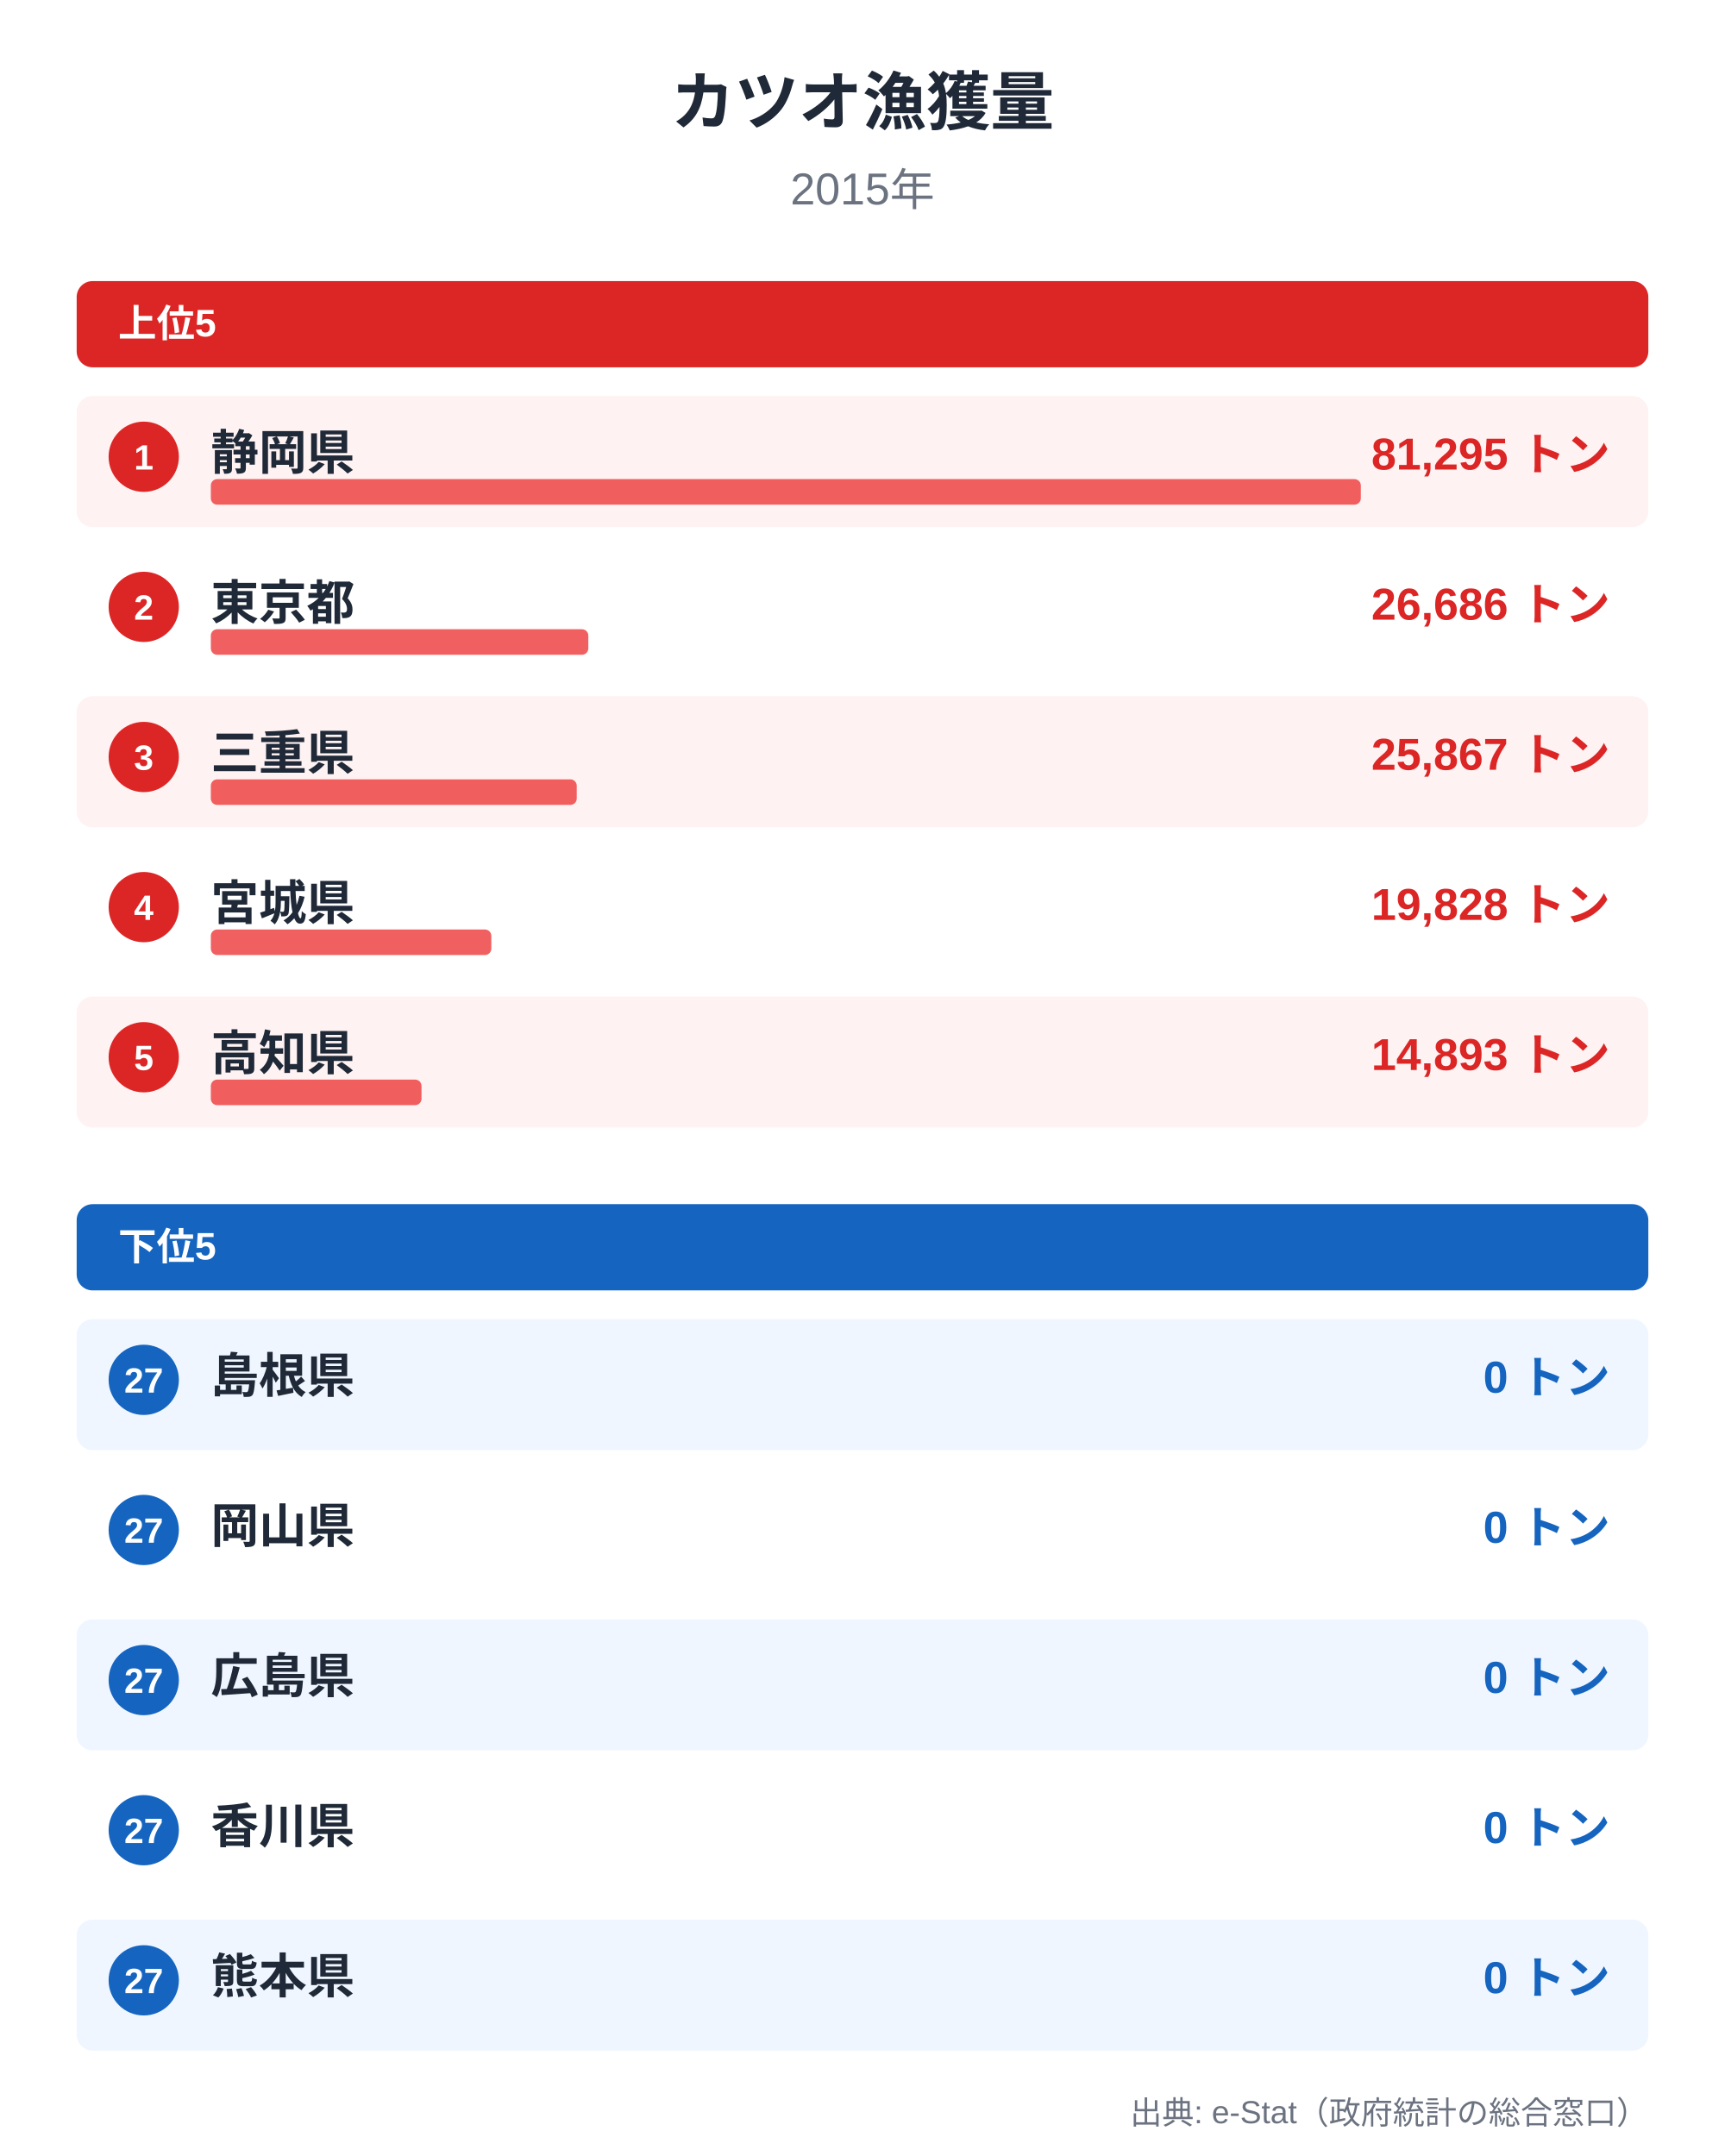
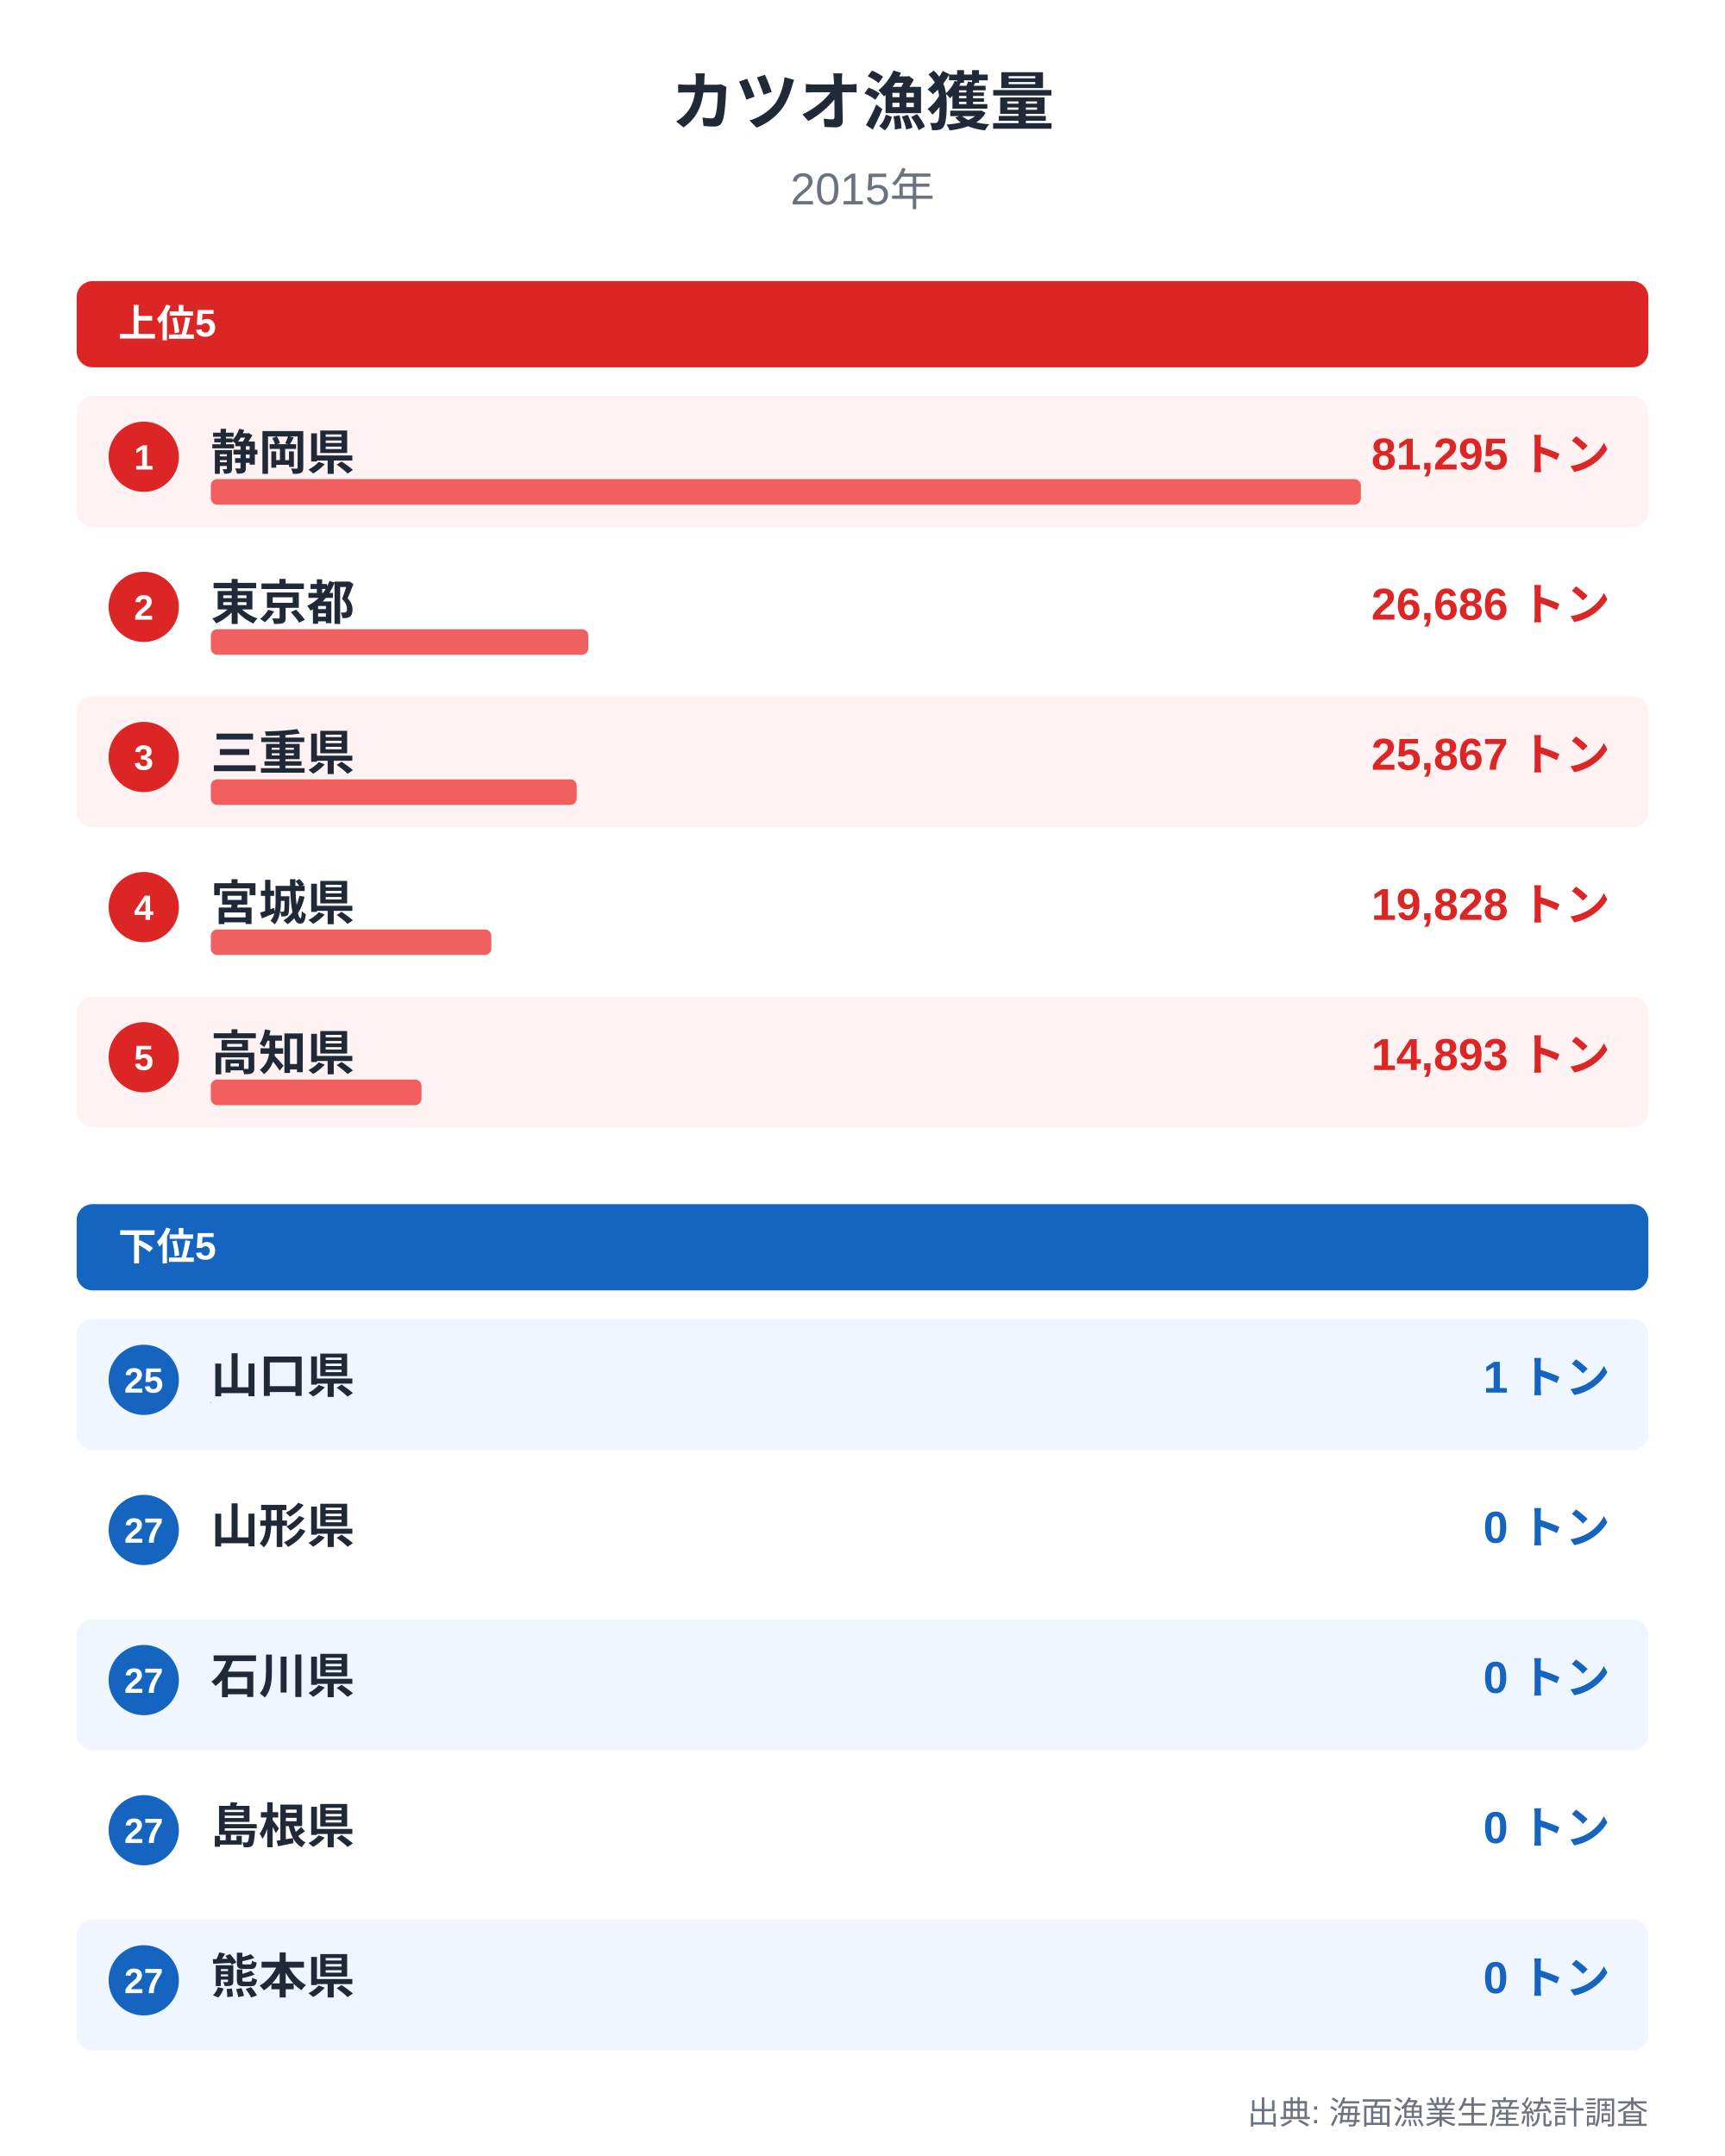
<svg xmlns="http://www.w3.org/2000/svg" width="1080" height="1350" viewBox="0 0 1080 1350" font-family="'Helvetica Neue', Arial, 'Hiragino Kaku Gothic ProN', sans-serif" role="img" aria-label="カツオ漁獲量">
  <style>
    .svg-bg{fill:#ffffff}
    .svg-plot{fill:#f9fafb}
    .svg-plot-border{stroke:#d1d5db}
    .svg-title{fill:#1f2937}
    .svg-axis{fill:#374151}
    .svg-tick{fill:#6b7280}
    .svg-grid{stroke:#e5e7eb}
    @media (prefers-color-scheme:dark){
    .svg-bg{fill:#0f172a}
    .svg-plot{fill:#1e293b}
    .svg-plot-border{stroke:#334155}
    .svg-title{fill:#e2e8f0}
    .svg-axis{fill:#cbd5e1}
    .svg-tick{fill:#94a3b8}
    .svg-grid{stroke:#334155}
    }
  </style>
  <rect width="1080" height="1350" class="svg-bg" />
  <text x="540" y="78" text-anchor="middle" font-size="40" font-weight="bold" class="svg-title">カツオ漁獲量</text>
  <text x="540" y="128" text-anchor="middle" font-size="28" class="svg-tick">2015年</text>
  <rect x="48" y="176" width="984" height="54" rx="10" fill="#dc2626" />
  <text x="74" y="211" font-size="24" font-weight="bold" fill="#ffffff">上位5</text>
  <rect x="48" y="248" width="984" height="82" rx="10" fill="#fef2f2" />
  <circle cx="90" cy="286" r="22" fill="#dc2626" />
  <text x="90" y="294" text-anchor="middle" font-size="22" font-weight="bold" fill="#ffffff">1</text>
  <text x="132" y="294" font-size="30" font-weight="bold" fill="#1f2937">静岡県</text>
  <text x="1008" y="294" text-anchor="end" font-size="28" font-weight="700" fill="#dc2626">81,295 トン</text>
  <rect x="132" y="300" width="720" height="16" rx="4" fill="#ef4444" opacity="0.85" />
  <rect x="48" y="342" width="984" height="82" rx="10" fill="#ffffff" />
  <circle cx="90" cy="380" r="22" fill="#dc2626" />
  <text x="90" y="388" text-anchor="middle" font-size="22" font-weight="bold" fill="#ffffff">2</text>
  <text x="132" y="388" font-size="30" font-weight="bold" fill="#1f2937">東京都</text>
  <text x="1008" y="388" text-anchor="end" font-size="28" font-weight="700" fill="#dc2626">26,686 トン</text>
  <rect x="132" y="394" width="236.348" height="16" rx="4" fill="#ef4444" opacity="0.85" />
  <rect x="48" y="436" width="984" height="82" rx="10" fill="#fef2f2" />
  <circle cx="90" cy="474" r="22" fill="#dc2626" />
  <text x="90" y="482" text-anchor="middle" font-size="22" font-weight="bold" fill="#ffffff">3</text>
  <text x="132" y="482" font-size="30" font-weight="bold" fill="#1f2937">三重県</text>
  <text x="1008" y="482" text-anchor="end" font-size="28" font-weight="700" fill="#dc2626">25,867 トン</text>
  <rect x="132" y="488" width="229.095" height="16" rx="4" fill="#ef4444" opacity="0.85" />
  <rect x="48" y="530" width="984" height="82" rx="10" fill="#ffffff" />
  <circle cx="90" cy="568" r="22" fill="#dc2626" />
  <text x="90" y="576" text-anchor="middle" font-size="22" font-weight="bold" fill="#ffffff">4</text>
  <text x="132" y="576" font-size="30" font-weight="bold" fill="#1f2937">宮城県</text>
  <text x="1008" y="576" text-anchor="end" font-size="28" font-weight="700" fill="#dc2626">19,828 トン</text>
  <rect x="132" y="582" width="175.609" height="16" rx="4" fill="#ef4444" opacity="0.85" />
  <rect x="48" y="624" width="984" height="82" rx="10" fill="#fef2f2" />
  <circle cx="90" cy="662" r="22" fill="#dc2626" />
  <text x="90" y="670" text-anchor="middle" font-size="22" font-weight="bold" fill="#ffffff">5</text>
  <text x="132" y="670" font-size="30" font-weight="bold" fill="#1f2937">高知県</text>
  <text x="1008" y="670" text-anchor="end" font-size="28" font-weight="700" fill="#dc2626">14,893 トン</text>
  <rect x="132" y="676" width="131.902" height="16" rx="4" fill="#ef4444" opacity="0.85" />
  <rect x="48" y="754" width="984" height="54" rx="10" fill="#1565c0" />
  <text x="74" y="789" font-size="24" font-weight="bold" fill="#ffffff">下位5</text>
  <rect x="48" y="826" width="984" height="82" rx="10" fill="#eff6ff" />
  <circle cx="90" cy="864" r="22" fill="#1565c0" />
-   <text x="90" y="872" text-anchor="middle" font-size="22" font-weight="bold" fill="#ffffff">27</text>
-   <text x="132" y="872" font-size="30" font-weight="bold" fill="#1f2937">島根県</text>
-   <text x="1008" y="872" text-anchor="end" font-size="28" font-weight="700" fill="#1565c0">0 トン</text>
-   <rect x="132" y="878" width="0" height="16" rx="4" fill="#42a5f5" opacity="0.85" />
+   <text x="90" y="872" text-anchor="middle" font-size="22" font-weight="bold" fill="#ffffff">25</text>
+   <text x="132" y="872" font-size="30" font-weight="bold" fill="#1f2937">山口県</text>
+   <text x="1008" y="872" text-anchor="end" font-size="28" font-weight="700" fill="#1565c0">1 トン</text>
+   <rect x="132" y="878" width="0.009" height="16" rx="4" fill="#42a5f5" opacity="0.85" />
  <rect x="48" y="920" width="984" height="82" rx="10" fill="#ffffff" />
  <circle cx="90" cy="958" r="22" fill="#1565c0" />
  <text x="90" y="966" text-anchor="middle" font-size="22" font-weight="bold" fill="#ffffff">27</text>
-   <text x="132" y="966" font-size="30" font-weight="bold" fill="#1f2937">岡山県</text>
+   <text x="132" y="966" font-size="30" font-weight="bold" fill="#1f2937">山形県</text>
  <text x="1008" y="966" text-anchor="end" font-size="28" font-weight="700" fill="#1565c0">0 トン</text>
  <rect x="132" y="972" width="0" height="16" rx="4" fill="#42a5f5" opacity="0.85" />
  <rect x="48" y="1014" width="984" height="82" rx="10" fill="#eff6ff" />
  <circle cx="90" cy="1052" r="22" fill="#1565c0" />
  <text x="90" y="1060" text-anchor="middle" font-size="22" font-weight="bold" fill="#ffffff">27</text>
-   <text x="132" y="1060" font-size="30" font-weight="bold" fill="#1f2937">広島県</text>
+   <text x="132" y="1060" font-size="30" font-weight="bold" fill="#1f2937">石川県</text>
  <text x="1008" y="1060" text-anchor="end" font-size="28" font-weight="700" fill="#1565c0">0 トン</text>
  <rect x="132" y="1066" width="0" height="16" rx="4" fill="#42a5f5" opacity="0.85" />
  <rect x="48" y="1108" width="984" height="82" rx="10" fill="#ffffff" />
  <circle cx="90" cy="1146" r="22" fill="#1565c0" />
  <text x="90" y="1154" text-anchor="middle" font-size="22" font-weight="bold" fill="#ffffff">27</text>
-   <text x="132" y="1154" font-size="30" font-weight="bold" fill="#1f2937">香川県</text>
+   <text x="132" y="1154" font-size="30" font-weight="bold" fill="#1f2937">島根県</text>
  <text x="1008" y="1154" text-anchor="end" font-size="28" font-weight="700" fill="#1565c0">0 トン</text>
  <rect x="132" y="1160" width="0" height="16" rx="4" fill="#42a5f5" opacity="0.85" />
  <rect x="48" y="1202" width="984" height="82" rx="10" fill="#eff6ff" />
  <circle cx="90" cy="1240" r="22" fill="#1565c0" />
  <text x="90" y="1248" text-anchor="middle" font-size="22" font-weight="bold" fill="#ffffff">27</text>
  <text x="132" y="1248" font-size="30" font-weight="bold" fill="#1f2937">熊本県</text>
  <text x="1008" y="1248" text-anchor="end" font-size="28" font-weight="700" fill="#1565c0">0 トン</text>
  <rect x="132" y="1254" width="0" height="16" rx="4" fill="#42a5f5" opacity="0.85" />
-   <text x="1032" y="1330" text-anchor="end" font-size="20" class="svg-tick">出典: e-Stat（政府統計の総合窓口）</text>
+   <text x="1032" y="1330" text-anchor="end" font-size="20" class="svg-tick">出典: 海面漁業生産統計調査</text>
</svg>
